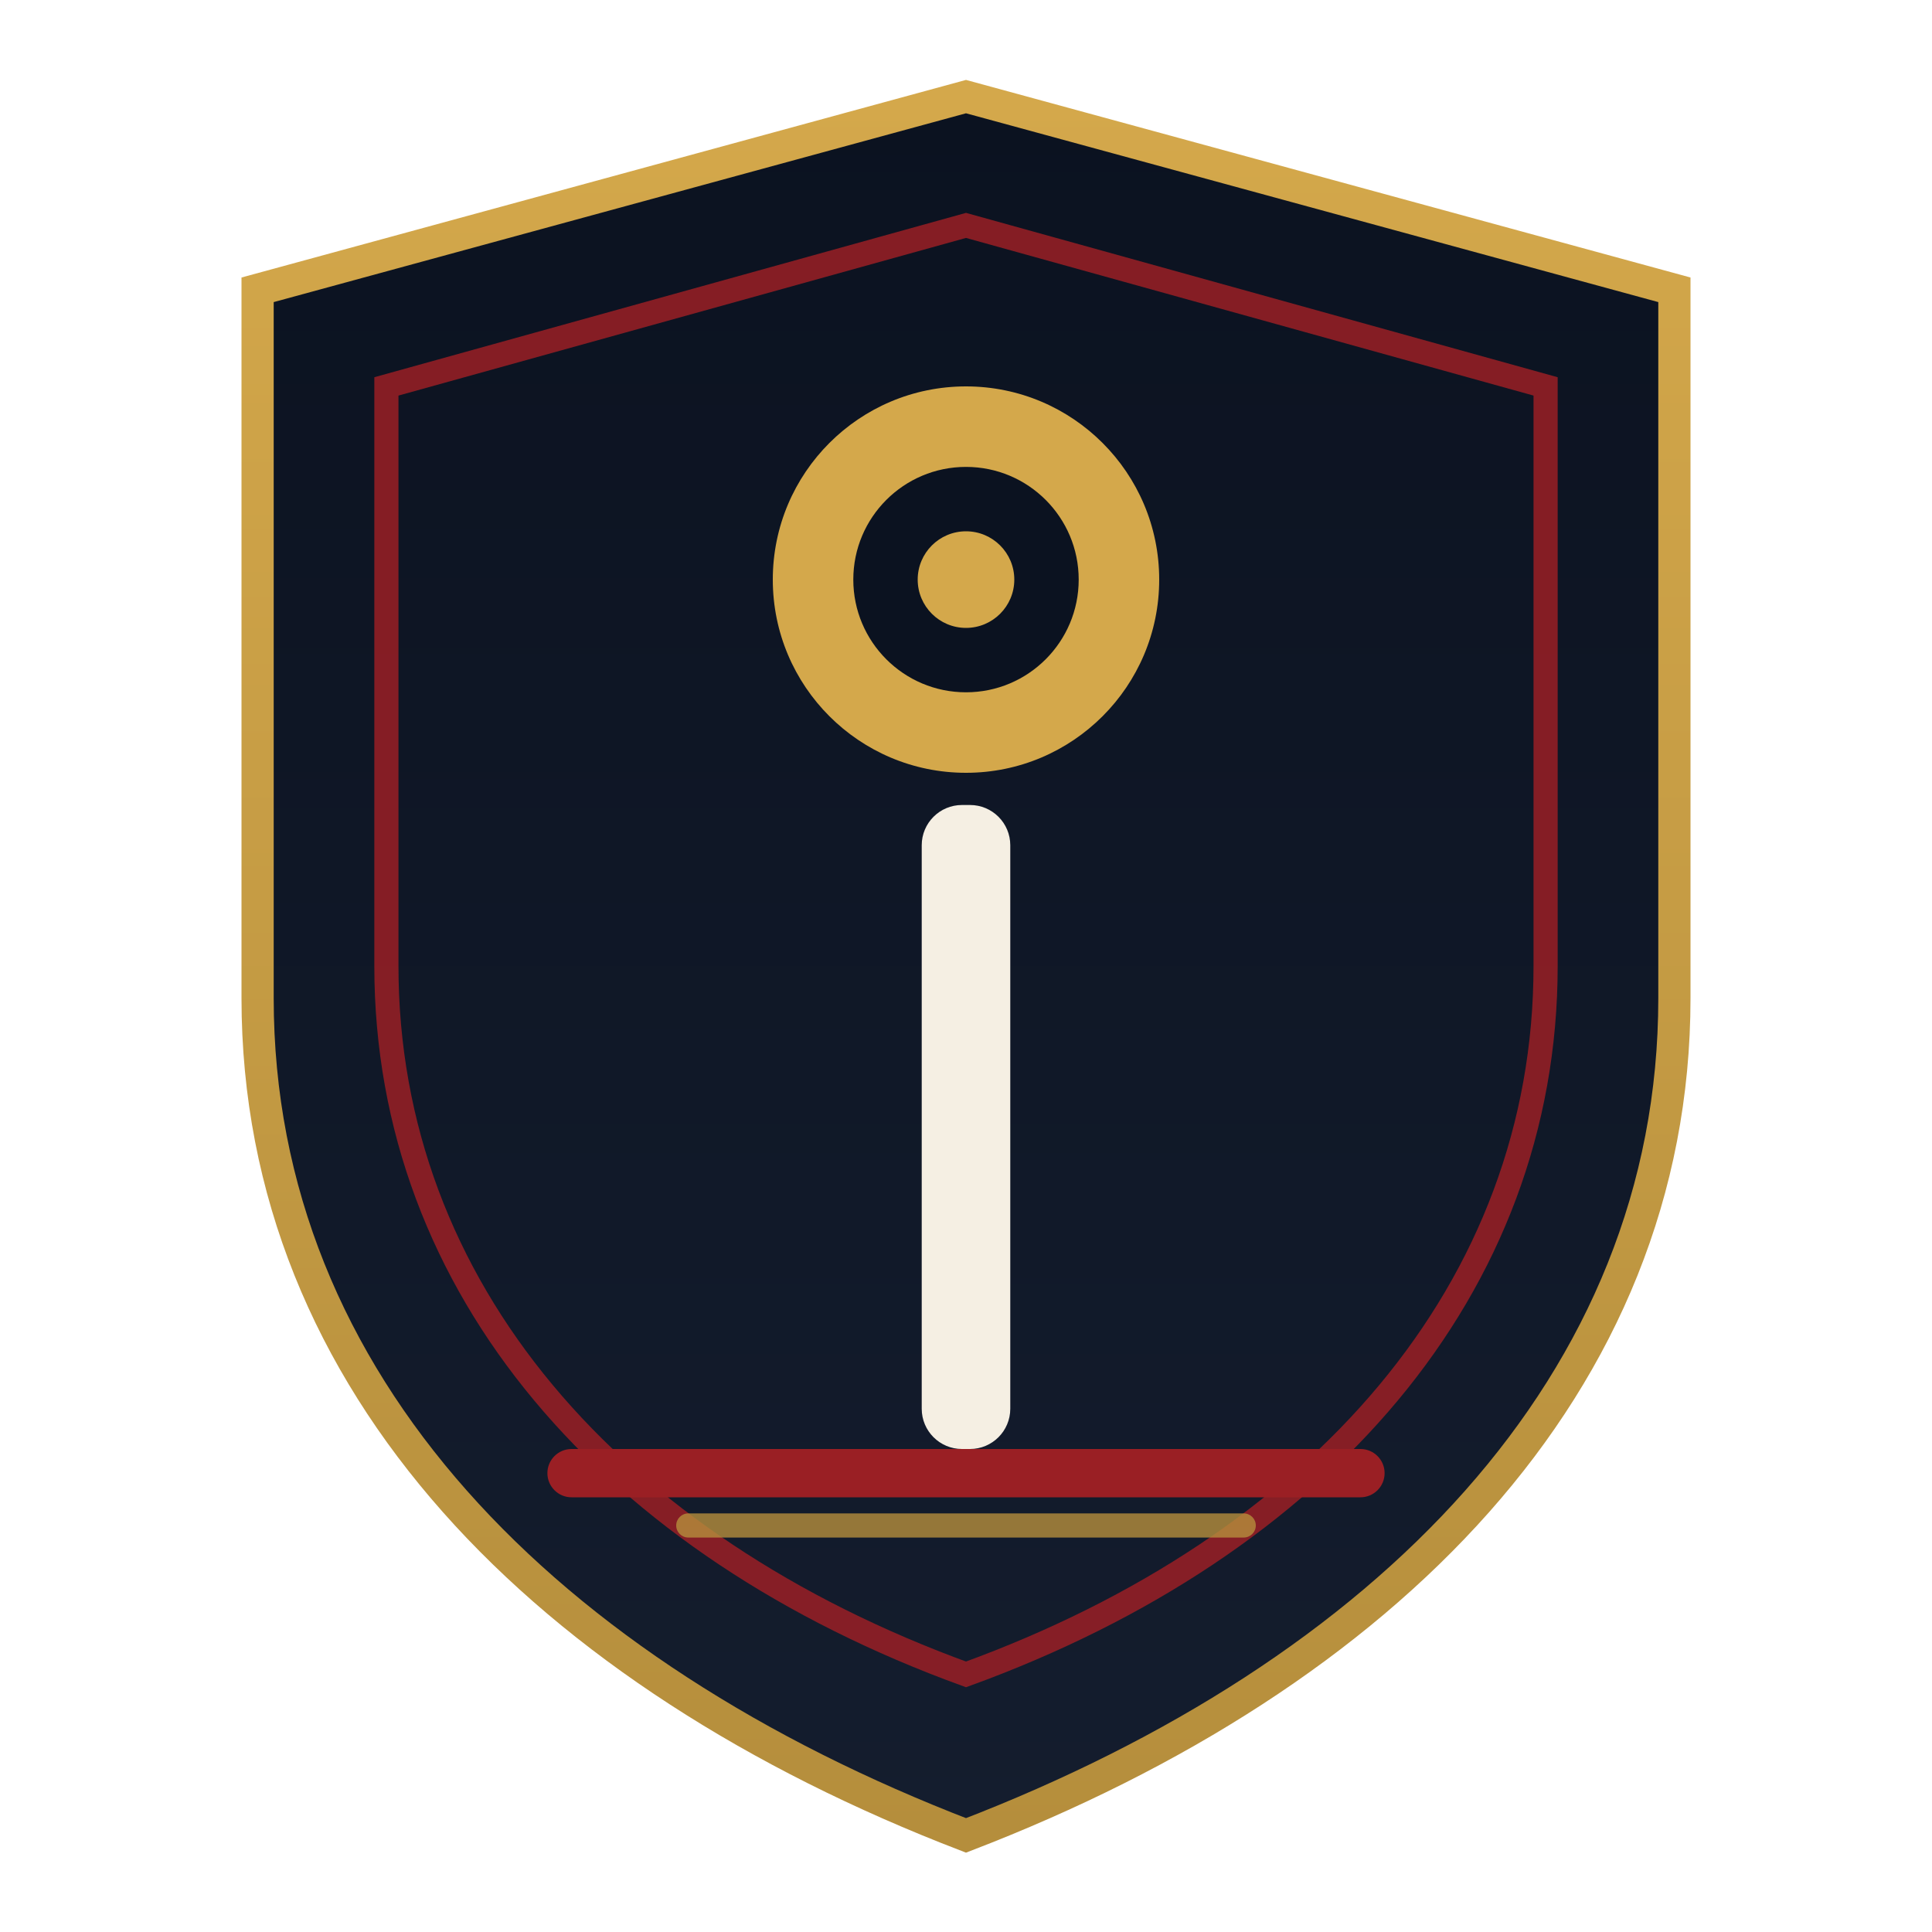
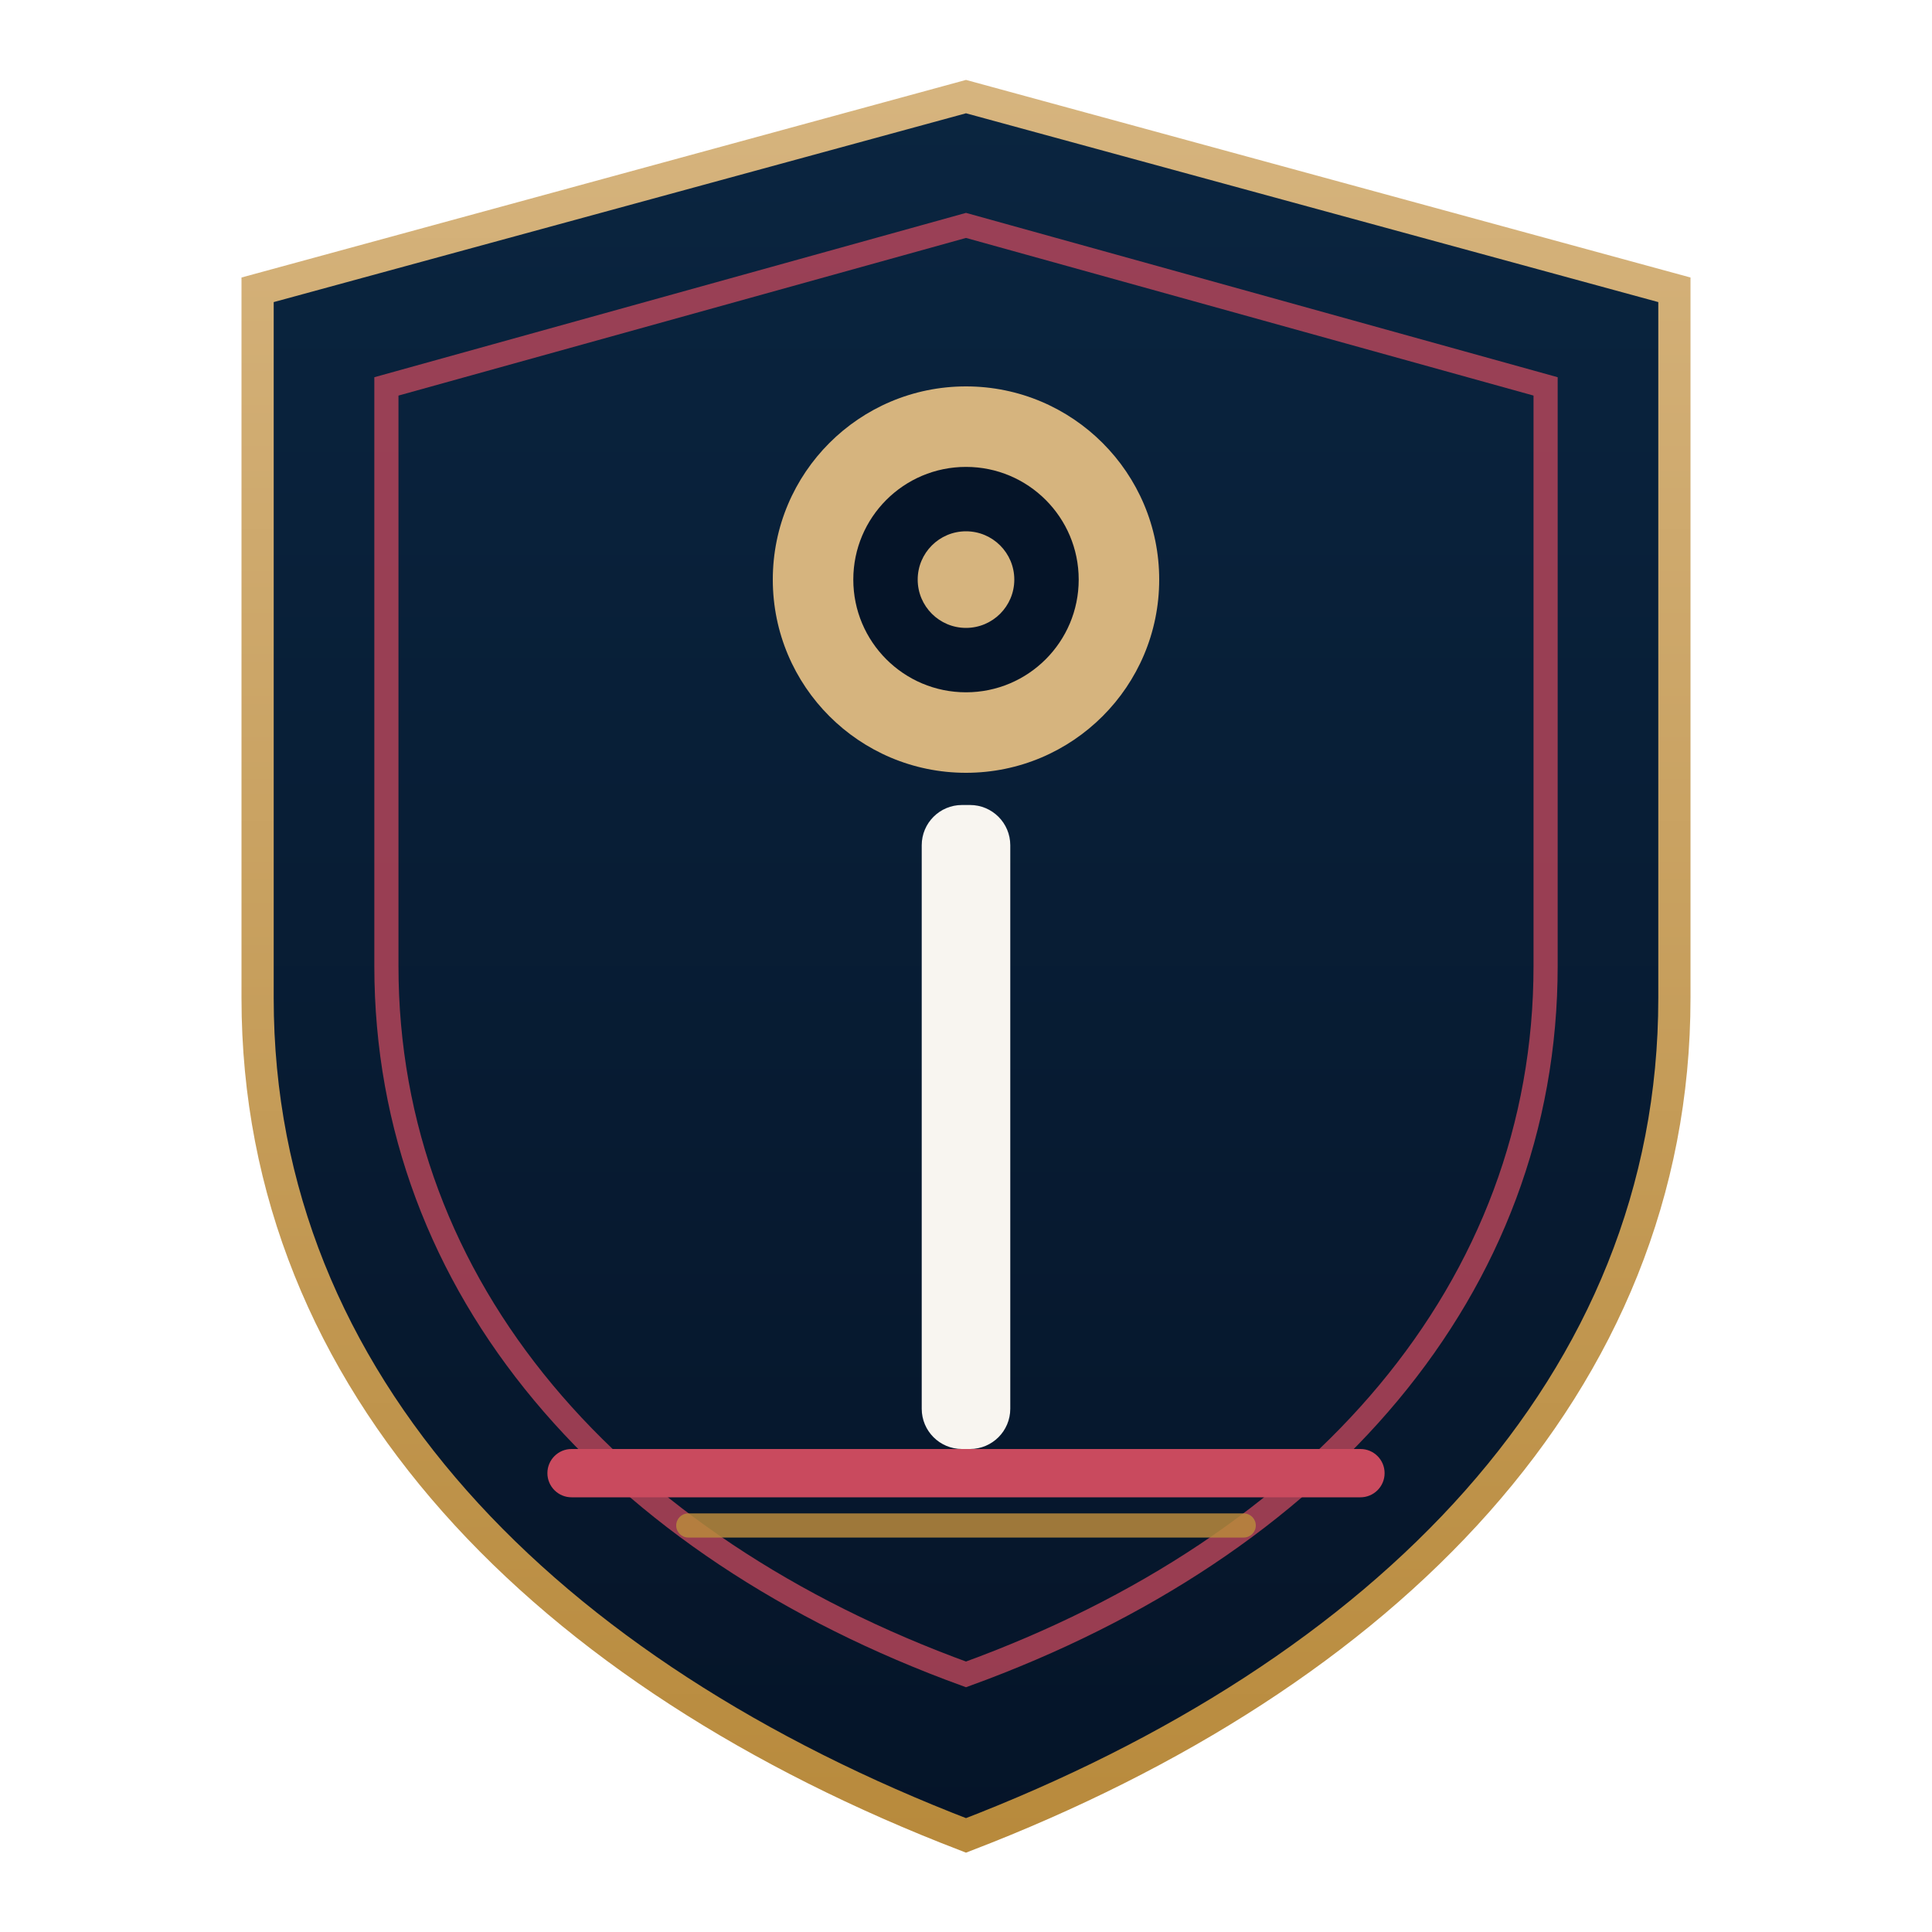
<svg xmlns="http://www.w3.org/2000/svg" viewBox="0 0 120 120" width="120" height="120" role="img" aria-label="Al-Ameen">
  <defs>
    <linearGradient id="alm-shield" x1="0" y1="0" x2="0" y2="1">
-       <stop offset="0%" stop-color="#0B1220" />
-       <stop offset="100%" stop-color="#141D2E" />
+       <stop offset="0%" stop-color="#0A2540" />
+       <stop offset="100%" stop-color="#051428" />
    </linearGradient>
    <linearGradient id="alm-accent" x1="0" y1="0" x2="0" y2="1">
-       <stop offset="0%" stop-color="#D4A84B" />
-       <stop offset="100%" stop-color="#B58E3C" />
+       <stop offset="0%" stop-color="#D6B47E" />
+       <stop offset="100%" stop-color="#B88A3C" />
    </linearGradient>
  </defs>
  <path d="M60 6 L104 18 L104 62 C104 86 86 104 60 114 C34 104 16 86 16 62 L16 18 Z" fill="url(#alm-shield)" stroke="url(#alm-accent)" stroke-width="2" />
-   <path d="M60 14 L96 24 L96 60 C96 80 82 96 60 104 C38 96 24 80 24 60 L24 24 Z" fill="none" stroke="#9A1F24" stroke-width="1.5" opacity="0.85" />
-   <circle cx="60" cy="36" r="12" fill="#D4A84B" />
-   <circle cx="60" cy="36" r="7" fill="#0B1220" />
-   <circle cx="60" cy="36" r="3" fill="#D4A84B" />
-   <rect x="57.25" y="50" width="5.5" height="40" rx="2.5" fill="#F5EFE3" />
-   <rect x="34" y="90" width="52" height="3" rx="1.5" fill="#9A1F24" />
-   <rect x="42" y="94" width="36" height="1.5" rx="0.75" fill="#B58E3C" opacity="0.8" />
+   <path d="M60 14 L96 24 L96 60 C96 80 82 96 60 104 C38 96 24 80 24 60 L24 24 Z" fill="none" stroke="#C94A5E" stroke-width="1.5" opacity="0.75" />
+   <circle cx="60" cy="36" r="12" fill="#D6B47E" />
+   <circle cx="60" cy="36" r="7" fill="#051428" />
+   <circle cx="60" cy="36" r="3" fill="#D6B47E" />
+   <rect x="57.25" y="50" width="5.5" height="40" rx="2.5" fill="#F8F5F0" />
+   <rect x="34" y="90" width="52" height="3" rx="1.5" fill="#C94A5E" />
+   <rect x="42" y="94" width="36" height="1.5" rx="0.75" fill="#B88A3C" opacity="0.85" />
</svg>
